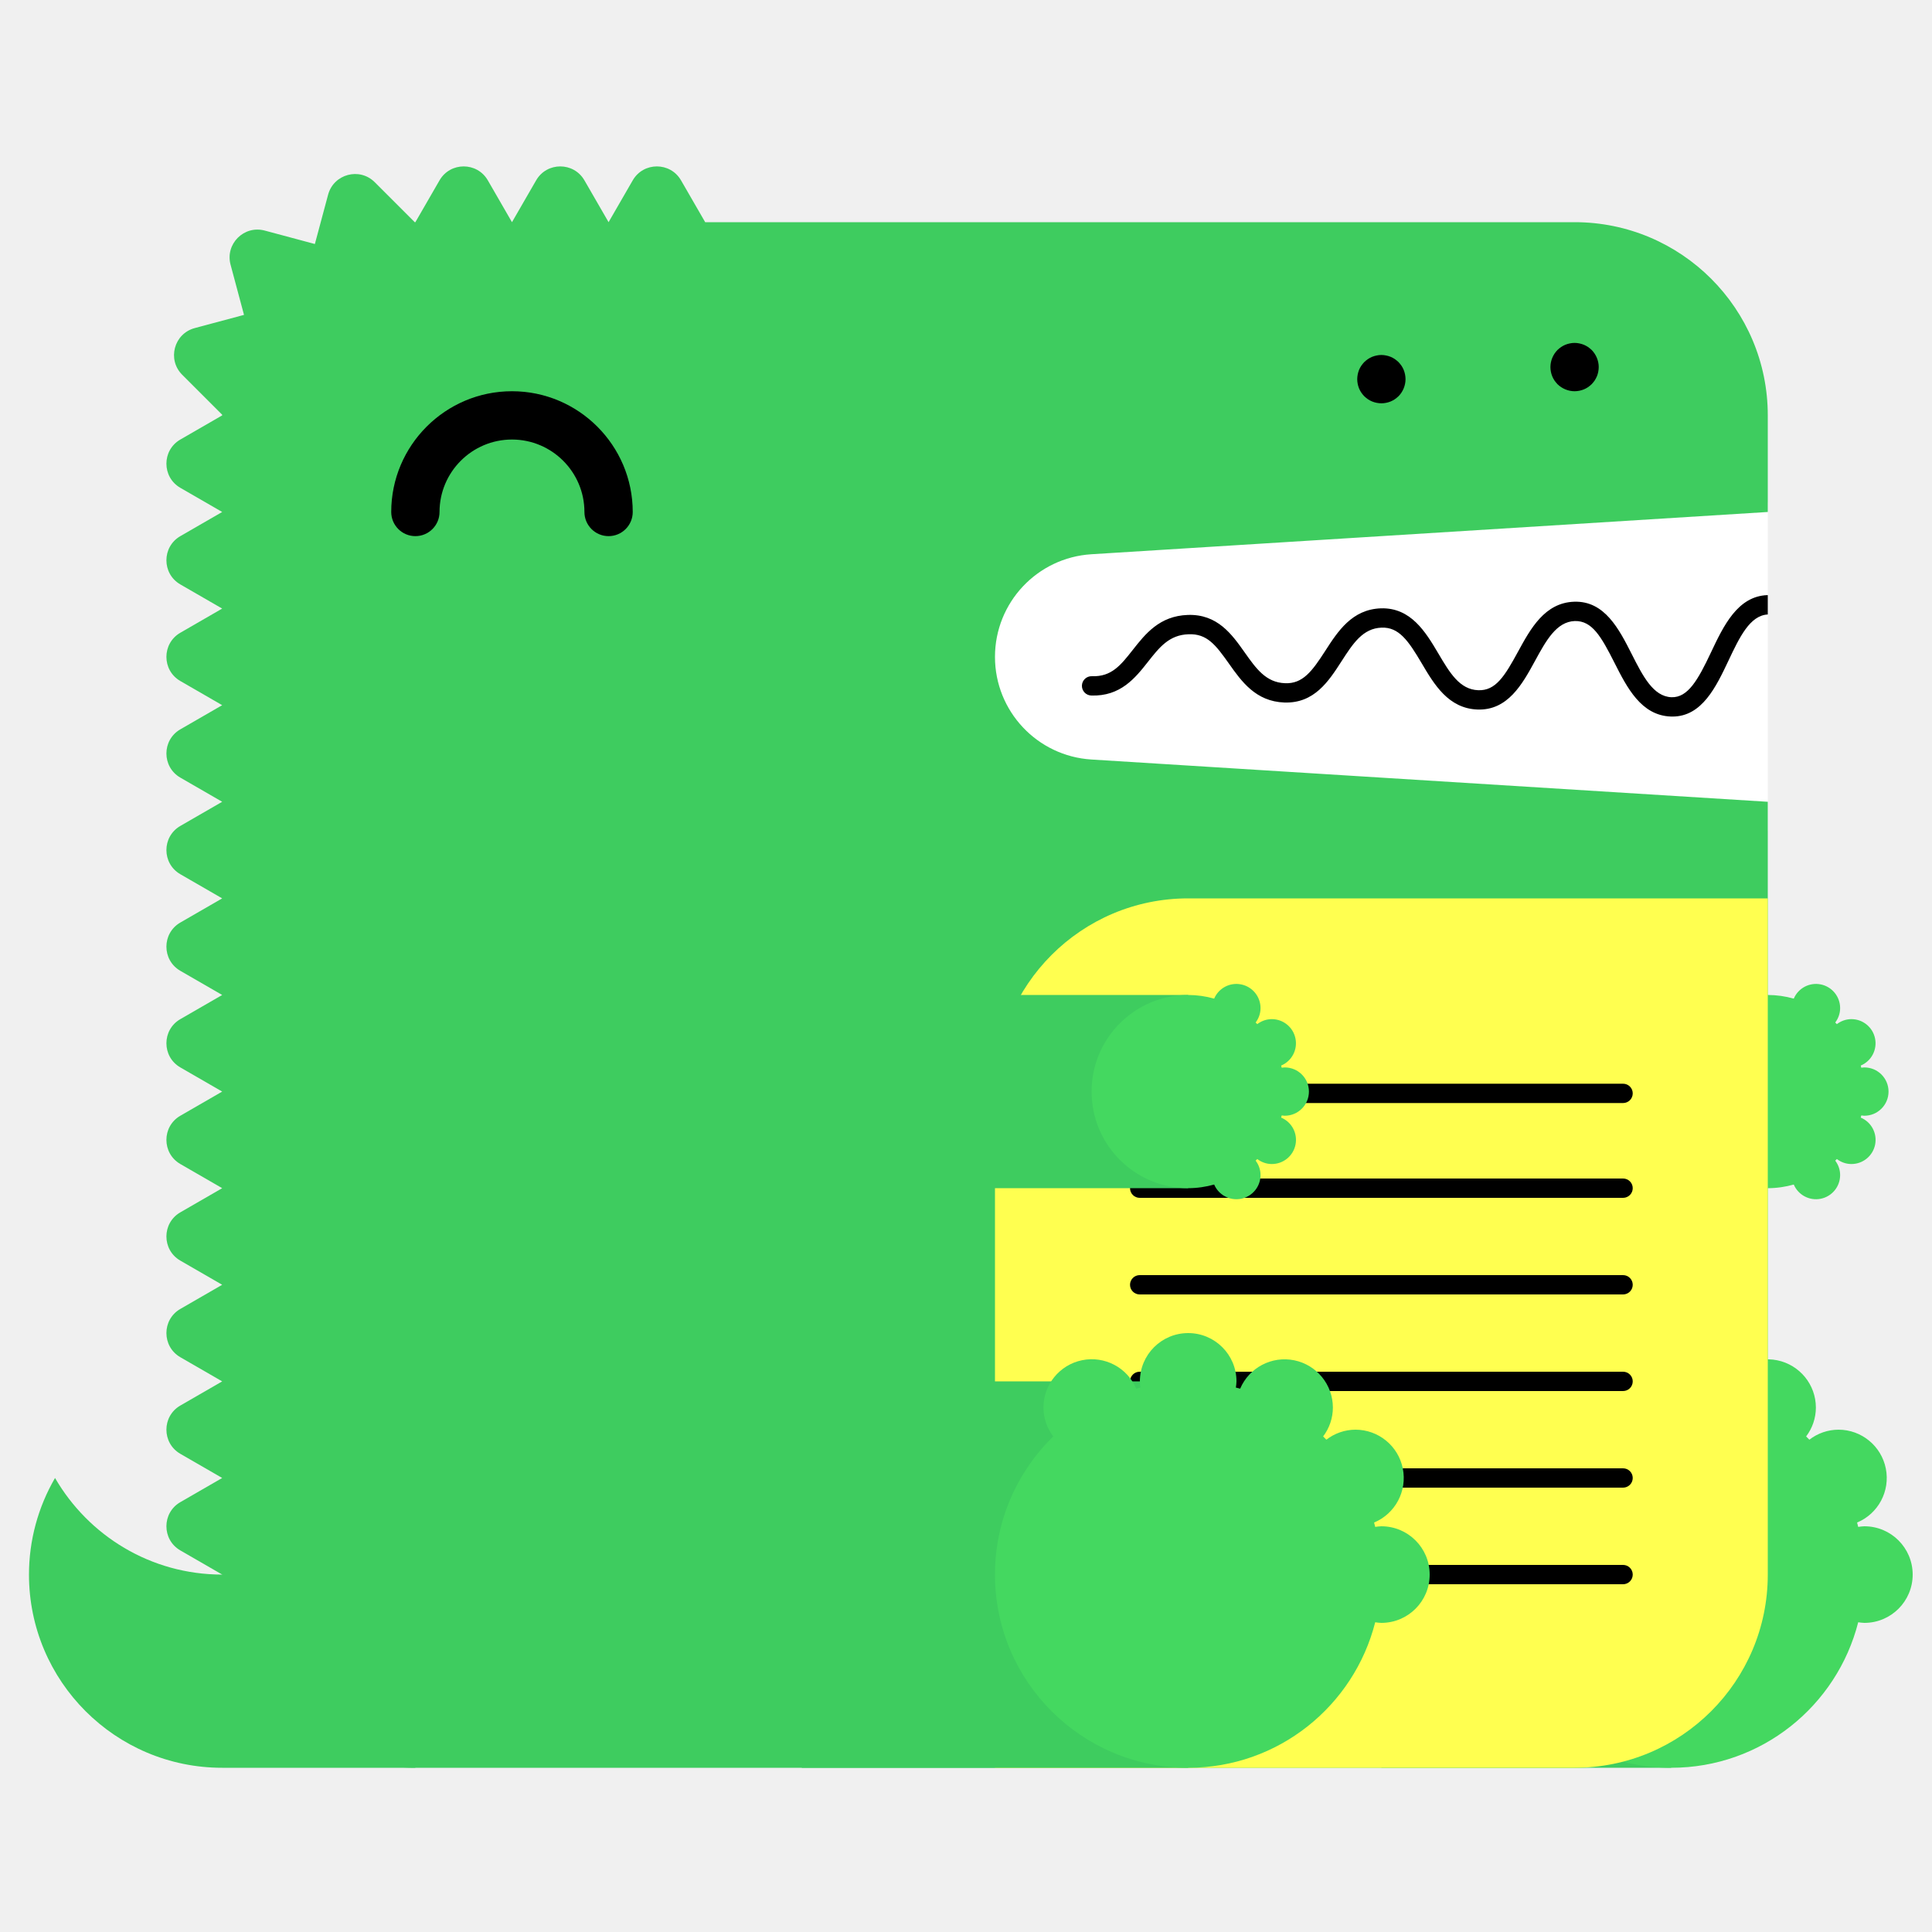
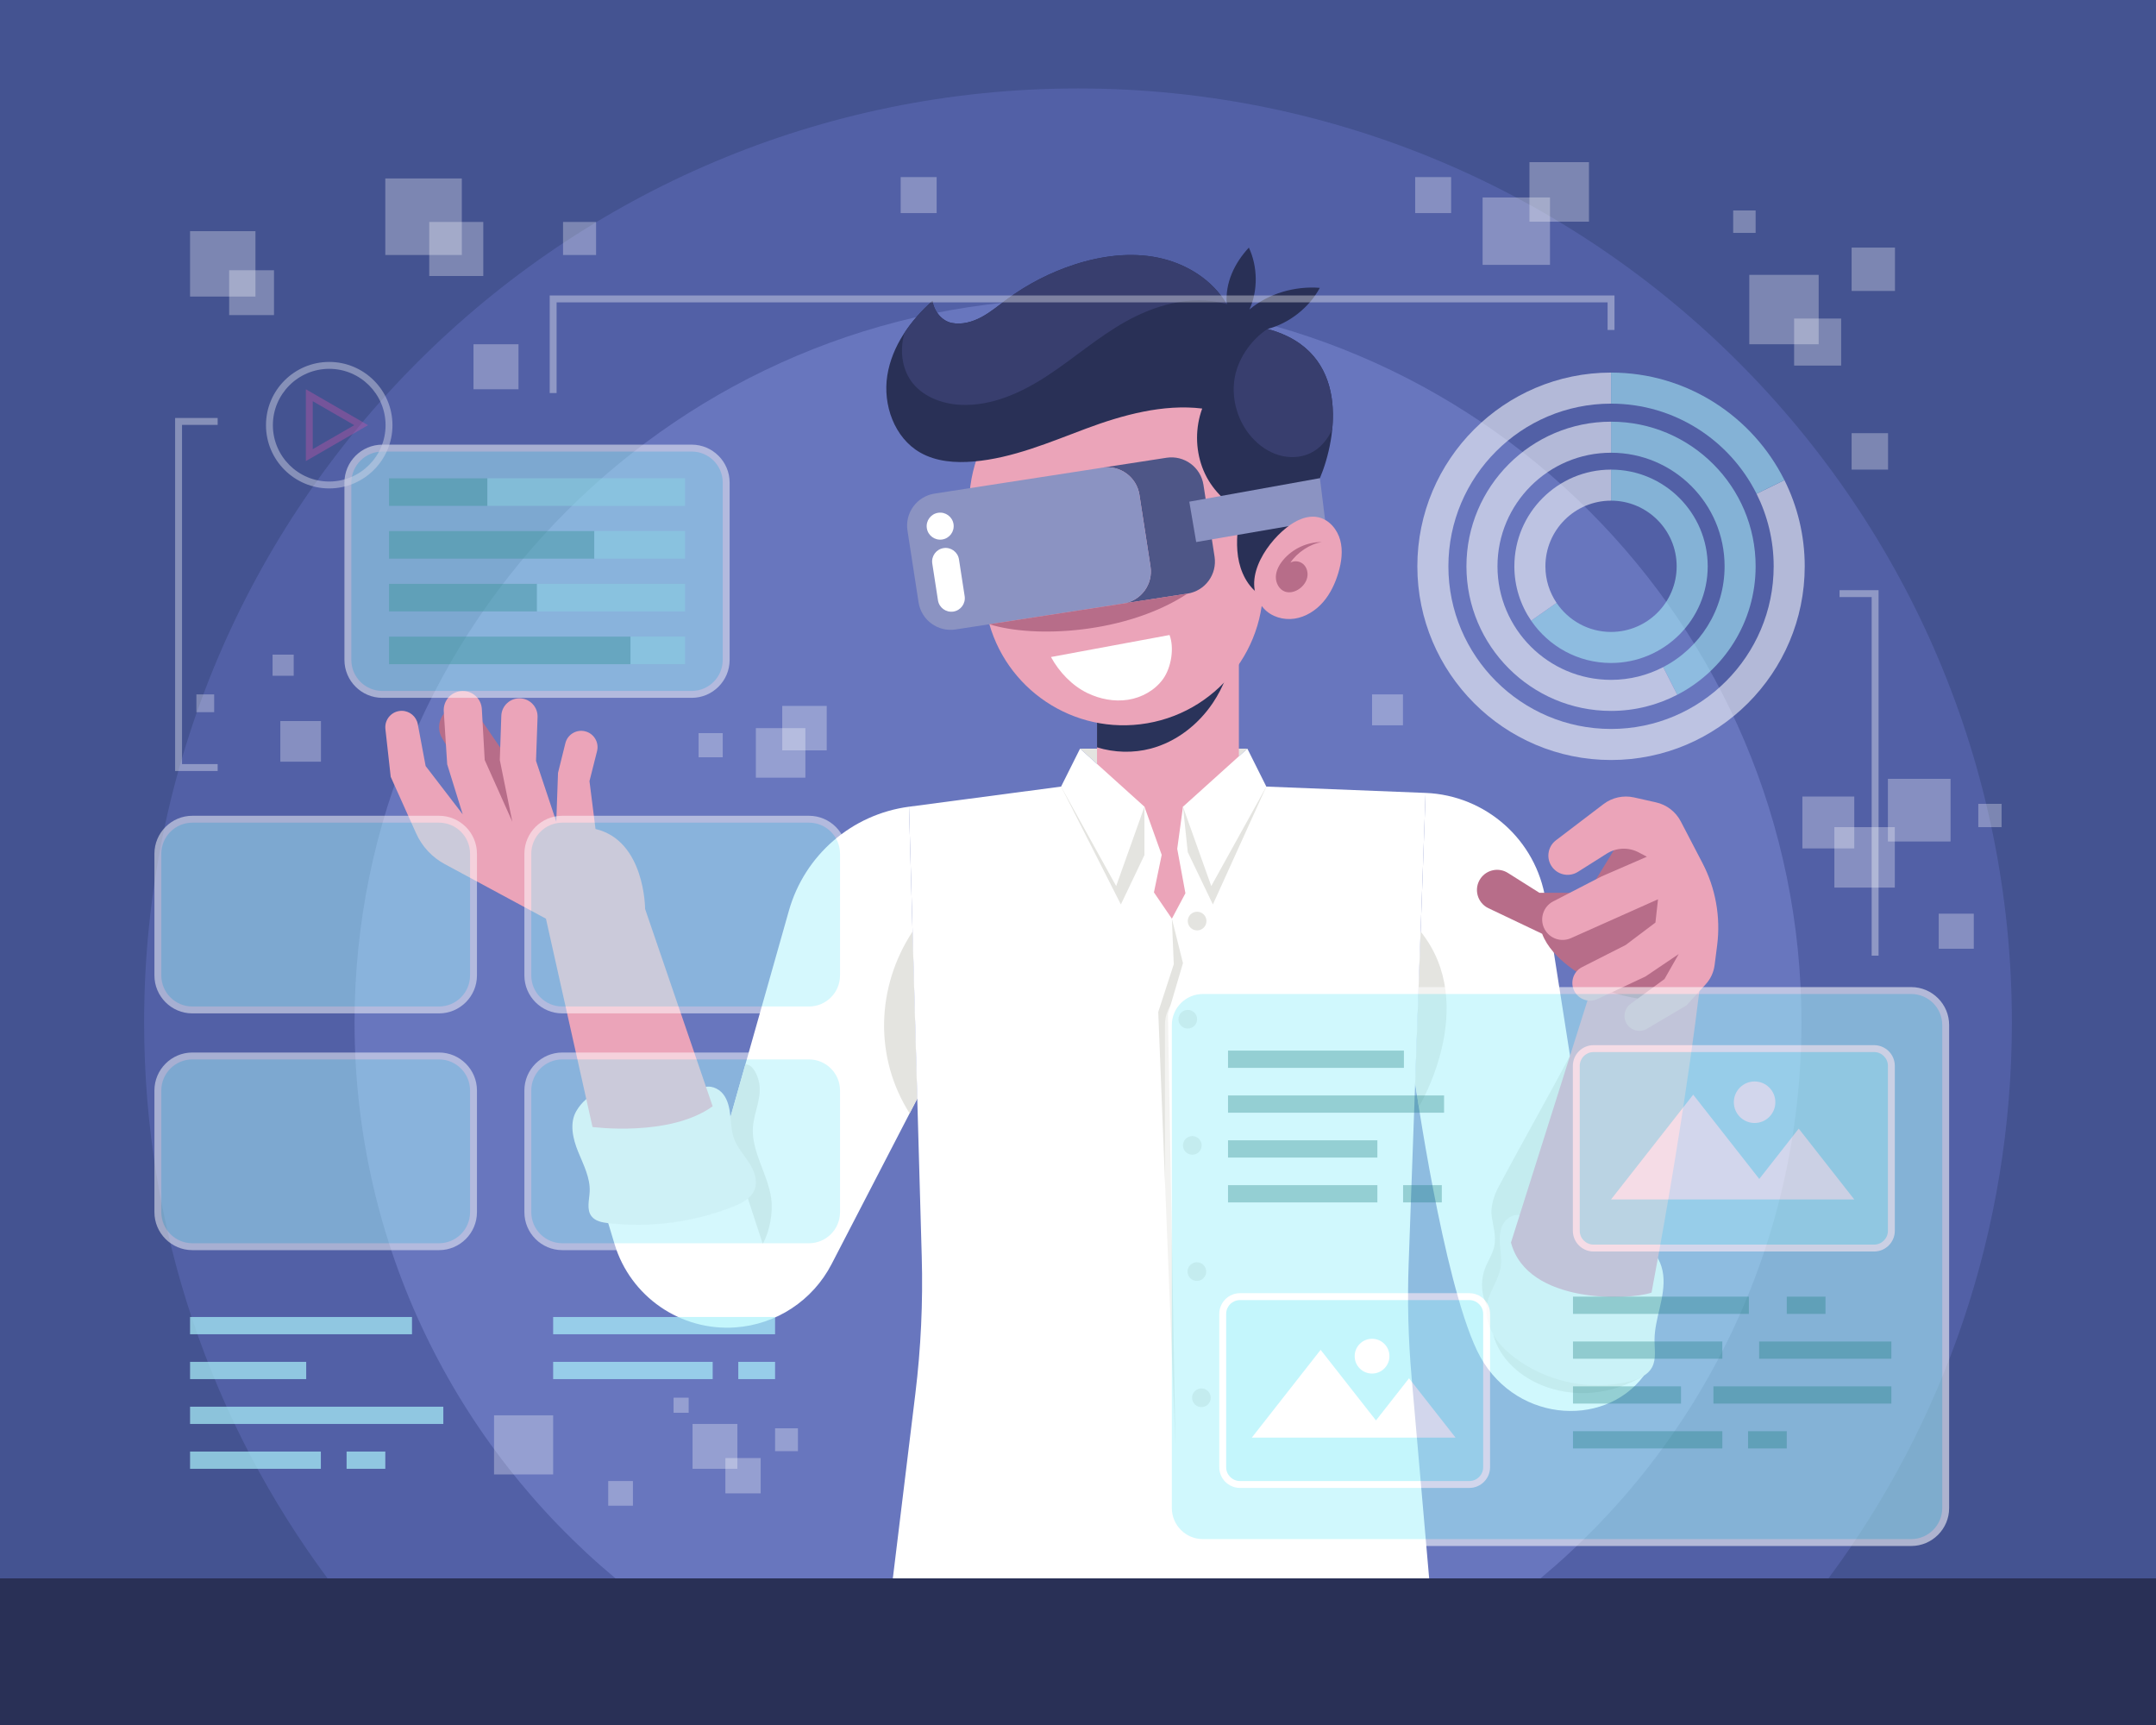
- <svg xmlns="http://www.w3.org/2000/svg" width="200" height="200" viewBox="0 0 200 200">
-   <g fill="none" fill-rule="evenodd">
-     <path fill="#FFF" d="M99 52h84v34H99z" />
-     <path d="M23 163c-7.398 0-13.843-4.027-17.303-10A19.886 19.886 0 0 0 3 163c0 11.046 8.954 20 20 20h20v-20H23z" fill="#3ECC5F" />
-     <path d="M112.98 57.376L183 53V43c0-11.046-8.954-20-20-20H73l-2.5-4.33c-1.112-1.925-3.889-1.925-5 0L63 23l-2.5-4.33c-1.111-1.925-3.889-1.925-5 0L53 23l-2.5-4.33c-1.111-1.925-3.889-1.925-5 0L43 23c-.022 0-.042.003-.065.003l-4.142-4.141c-1.57-1.571-4.252-.853-4.828 1.294l-1.369 5.104-5.192-1.392c-2.148-.575-4.111 1.389-3.535 3.536l1.39 5.193-5.102 1.367c-2.148.576-2.867 3.259-1.296 4.83l4.142 4.142c0 .021-.003.042-.003.064l-4.33 2.5c-1.925 1.111-1.925 3.889 0 5L23 53l-4.33 2.5c-1.925 1.111-1.925 3.889 0 5L23 63l-4.33 2.5c-1.925 1.111-1.925 3.889 0 5L23 73l-4.33 2.5c-1.925 1.111-1.925 3.889 0 5L23 83l-4.33 2.5c-1.925 1.111-1.925 3.889 0 5L23 93l-4.33 2.5c-1.925 1.111-1.925 3.889 0 5L23 103l-4.33 2.5c-1.925 1.111-1.925 3.889 0 5L23 113l-4.33 2.5c-1.925 1.111-1.925 3.889 0 5L23 123l-4.33 2.5c-1.925 1.111-1.925 3.889 0 5L23 133l-4.33 2.5c-1.925 1.111-1.925 3.889 0 5L23 143l-4.33 2.5c-1.925 1.111-1.925 3.889 0 5L23 153l-4.33 2.5c-1.925 1.111-1.925 3.889 0 5L23 163c0 11.046 8.954 20 20 20h120c11.046 0 20-8.954 20-20V83l-70.02-4.376A10.645 10.645 0 0 1 103 68c0-5.621 4.37-10.273 9.98-10.624" fill="#3ECC5F" />
-     <path fill="#3ECC5F" d="M143 183h30v-40h-30z" />
-     <path d="M193 158c-.219 0-.428.037-.639.064-.038-.15-.074-.301-.116-.451A5 5 0 0 0 190.32 148a4.96 4.96 0 0 0-3.016 1.036 26.531 26.531 0 0 0-.335-.336 4.955 4.955 0 0 0 1.011-2.987 5 5 0 0 0-9.599-1.959c-.148-.042-.297-.077-.445-.115.027-.211.064-.42.064-.639a5 5 0 0 0-5-5 5 5 0 0 0-5 5c0 .219.037.428.064.639-.148.038-.297.073-.445.115a4.998 4.998 0 0 0-9.599 1.959c0 1.125.384 2.151 1.011 2.987-3.717 3.632-6.031 8.693-6.031 14.3 0 11.046 8.954 20 20 20 9.339 0 17.16-6.41 19.361-15.064.211.027.42.064.639.064a5 5 0 0 0 5-5 5 5 0 0 0-5-5" fill="#44D860" />
-     <path fill="#3ECC5F" d="M153 123h30v-20h-30z" />
-     <path d="M193 115.5a2.5 2.5 0 1 0 0-5c-.109 0-.214.019-.319.032-.02-.075-.037-.15-.058-.225a2.501 2.501 0 0 0-.963-4.807c-.569 0-1.088.197-1.508.518a6.653 6.653 0 0 0-.168-.168c.314-.417.506-.931.506-1.494a2.5 2.5 0 0 0-4.8-.979A9.987 9.987 0 0 0 183 103c-5.522 0-10 4.478-10 10s4.478 10 10 10c.934 0 1.833-.138 2.69-.377a2.5 2.5 0 0 0 4.8-.979c0-.563-.192-1.077-.506-1.494.057-.055.113-.111.168-.168.42.321.939.518 1.508.518a2.5 2.5 0 0 0 .963-4.807c.021-.074.038-.15.058-.225.105.013.21.032.319.032" fill="#44D860" />
-     <path d="M63 55.5a2.5 2.5 0 0 1-2.5-2.5c0-4.136-3.364-7.5-7.5-7.5s-7.5 3.364-7.5 7.5a2.5 2.5 0 1 1-5 0c0-6.893 5.607-12.5 12.5-12.5S65.5 46.107 65.5 53a2.5 2.5 0 0 1-2.5 2.5" fill="#000" />
-     <path d="M103 183h60c11.046 0 20-8.954 20-20V93h-60c-11.046 0-20 8.954-20 20v70z" fill="#FFFF50" />
-     <path d="M168.02 124h-50.04a1 1 0 1 1 0-2h50.04a1 1 0 1 1 0 2m0 20h-50.04a1 1 0 1 1 0-2h50.04a1 1 0 1 1 0 2m0 20h-50.04a1 1 0 1 1 0-2h50.04a1 1 0 1 1 0 2m0-49.814h-50.04a1 1 0 1 1 0-2h50.04a1 1 0 1 1 0 2m0 19.814h-50.04a1 1 0 1 1 0-2h50.04a1 1 0 1 1 0 2m0 20h-50.04a1 1 0 1 1 0-2h50.04a1 1 0 1 1 0 2M183 61.611c-.012 0-.022-.006-.034-.005-3.09.105-4.552 3.196-5.842 5.923-1.346 2.85-2.387 4.703-4.093 4.647-1.889-.068-2.969-2.202-4.113-4.46-1.314-2.594-2.814-5.536-5.963-5.426-3.046.104-4.513 2.794-5.807 5.167-1.377 2.528-2.314 4.065-4.121 3.994-1.927-.07-2.951-1.805-4.136-3.813-1.321-2.236-2.848-4.75-5.936-4.664-2.994.103-4.465 2.385-5.763 4.4-1.373 2.13-2.335 3.428-4.165 3.351-1.973-.07-2.992-1.51-4.171-3.177-1.324-1.873-2.816-3.993-5.895-3.89-2.928.1-4.399 1.97-5.696 3.618-1.232 1.564-2.194 2.802-4.229 2.724a1 1 0 0 0-.072 2c3.017.101 4.545-1.8 5.872-3.487 1.177-1.496 2.193-2.787 4.193-2.855 1.926-.082 2.829 1.115 4.195 3.045 1.297 1.834 2.769 3.914 5.731 4.021 3.103.104 4.596-2.215 5.918-4.267 1.182-1.834 2.202-3.417 4.15-3.484 1.793-.067 2.769 1.35 4.145 3.681 1.297 2.197 2.766 4.686 5.787 4.796 3.125.108 4.634-2.62 5.949-5.035 1.139-2.088 2.214-4.06 4.119-4.126 1.793-.042 2.728 1.595 4.111 4.33 1.292 2.553 2.757 5.445 5.825 5.556l.169.003c3.064 0 4.518-3.075 5.805-5.794 1.139-2.41 2.217-4.68 4.067-4.773v-2z" fill="#000" />
-     <path fill="#3ECC5F" d="M83 183h40v-40H83z" />
-     <path d="M143 158c-.219 0-.428.037-.639.064-.038-.15-.074-.301-.116-.451A5 5 0 0 0 140.32 148a4.96 4.96 0 0 0-3.016 1.036 26.531 26.531 0 0 0-.335-.336 4.955 4.955 0 0 0 1.011-2.987 5 5 0 0 0-9.599-1.959c-.148-.042-.297-.077-.445-.115.027-.211.064-.42.064-.639a5 5 0 0 0-5-5 5 5 0 0 0-5 5c0 .219.037.428.064.639-.148.038-.297.073-.445.115a4.998 4.998 0 0 0-9.599 1.959c0 1.125.384 2.151 1.011 2.987-3.717 3.632-6.031 8.693-6.031 14.3 0 11.046 8.954 20 20 20 9.339 0 17.16-6.41 19.361-15.064.211.027.42.064.639.064a5 5 0 0 0 5-5 5 5 0 0 0-5-5" fill="#44D860" />
-     <path fill="#3ECC5F" d="M83 123h40v-20H83z" />
-     <path d="M133 115.5a2.5 2.5 0 1 0 0-5c-.109 0-.214.019-.319.032-.02-.075-.037-.15-.058-.225a2.501 2.501 0 0 0-.963-4.807c-.569 0-1.088.197-1.508.518a6.653 6.653 0 0 0-.168-.168c.314-.417.506-.931.506-1.494a2.5 2.5 0 0 0-4.8-.979A9.987 9.987 0 0 0 123 103c-5.522 0-10 4.478-10 10s4.478 10 10 10c.934 0 1.833-.138 2.69-.377a2.5 2.5 0 0 0 4.8-.979c0-.563-.192-1.077-.506-1.494.057-.055.113-.111.168-.168.42.321.939.518 1.508.518a2.5 2.5 0 0 0 .963-4.807c.021-.074.038-.15.058-.225.105.013.21.032.319.032" fill="#44D860" />
-     <path d="M143 41.75c-.16 0-.33-.02-.49-.05a2.52 2.52 0 0 1-.47-.14c-.15-.06-.29-.14-.431-.23-.13-.09-.259-.2-.38-.31-.109-.12-.219-.24-.309-.38s-.17-.28-.231-.43a2.619 2.619 0 0 1-.189-.96c0-.16.02-.33.05-.49.03-.16.08-.31.139-.47.061-.15.141-.29.231-.43.09-.13.2-.26.309-.38.121-.11.25-.22.38-.31.141-.09.281-.17.431-.23.149-.06.31-.11.47-.14.32-.07.65-.07.98 0 .159.03.32.08.47.14.149.06.29.14.43.23.13.09.259.2.38.31.11.12.22.25.31.38.09.14.17.28.23.43.06.16.11.31.14.47.029.16.05.33.05.49 0 .66-.271 1.31-.73 1.77-.121.11-.25.22-.38.31-.14.09-.281.17-.43.23a2.565 2.565 0 0 1-.96.19m20-1.25c-.66 0-1.3-.27-1.771-.73a3.802 3.802 0 0 1-.309-.38c-.09-.14-.17-.28-.231-.43a2.619 2.619 0 0 1-.189-.96c0-.66.27-1.3.729-1.77.121-.11.25-.22.38-.31.141-.09.281-.17.431-.23.149-.06.31-.11.47-.14.32-.07.66-.07.98 0 .159.03.32.08.47.14.149.06.29.14.43.23.13.09.259.2.38.31.459.47.73 1.11.73 1.77 0 .16-.021.33-.05.49-.03.16-.08.32-.14.47-.07.15-.14.29-.23.43-.09.13-.2.26-.31.38-.121.11-.25.22-.38.31-.14.09-.281.17-.43.23a2.565 2.565 0 0 1-.96.19" fill="#000" />
+ <svg xmlns="http://www.w3.org/2000/svg" version="1.1" x="0px" y="0px" viewBox="0 0 625 500" style="enable-background:new 0 0 625 500;" xml:space="preserve">
+   <g id="BACKGROUND">
+     <g>
+       <rect style="fill:#445391;" width="625" height="500" />
+       <path style="fill:#5260A6;" d="M583.221,296.362c0-149.515-121.206-270.721-270.721-270.721S41.779,146.847,41.779,296.362    c0,60.368,19.767,116.115,53.171,161.138H530.05C563.453,412.477,583.221,356.73,583.221,296.362z" />
+       <path style="fill:#6876BE;" d="M522.221,296.361c0-115.64-94.08-209.721-209.721-209.721    c-115.64,0-209.721,94.081-209.721,209.721c0,64.696,29.453,122.638,75.648,161.139h268.146    C492.768,418.999,522.221,361.058,522.221,296.361z" />
+       <rect y="457.5" style="fill:#293056;" width="625" height="42.5" />
+     </g>
+   </g>
+   <g id="OBJECTS">
+     <g>
+       <g>
+         <g>
+           <path style="fill:#B76D89;" d="M130.661,205.282L130.661,205.282c2.786-1.419,6.193-0.535,7.936,2.06l20.55,29.987      l-15.227,3.021l-15.759-26.394C126.327,210.886,127.475,206.906,130.661,205.282z" />
+           <g>
+             <path style="fill:#FFFFFF;" d="M263.514,233.83L263.514,233.83c-16.577,2.194-30.262,14.033-34.818,30.122l-18.182,64.211       l-34.195,26.374l1.829,6.059c4.601,15.245,19.143,25.275,35.028,24.159l0,0c11.856-0.833,22.422-7.78,27.886-18.335       l24.844-47.989L263.514,233.83z" />
+             <path style="fill:#E4E4E0;" d="M221.113,360.538l-10.598-32.375l5.571-19.676c2.182,0,3.525,3.137,3.964,5.274       c0.438,2.137,0.073,4.355-0.44,6.476c-0.512,2.121-1.175,4.222-1.337,6.398c-0.535,7.159,4.32,13.617,5.291,20.73       C224.128,351.5,223.136,356.889,221.113,360.538z" />
+             <path style="fill:#E4E4E0;" d="M265.906,318.43l-1.369-48.423c-10.606,16.156-11.093,36.594-0.849,52.708L265.906,318.43z" />
+             <path style="fill:#F2F2F2;" d="M203.627,315.378c2.005-1.038,4.599-0.032,6,1.739c1.401,1.771,1.858,4.099,2.094,6.344       c0.236,2.245,0.305,4.547,1.09,6.664c0.951,2.565,2.869,4.633,4.352,6.932c1.483,2.299,2.557,5.191,1.574,7.744       c-1.001,2.598-3.773,3.999-6.365,5.017c-11.394,4.474-23.89,6.11-36.052,4.719c-1.785-0.204-3.746-0.574-4.845-1.996       c-1.496-1.935-0.651-4.686-0.535-7.13c0.193-4.054-1.822-7.831-3.35-11.591c-1.529-3.76-2.559-8.215-0.541-11.736       C173.193,311.366,191.396,313.618,203.627,315.378z" />
+             <path style="fill:#EBA4B9;" d="M171.764,326.663l-13.5-60.375l-29.355-15.831c-3.661-1.975-6.569-5.101-8.275-8.895       l-7.371-16.4l-1.539-13.85c-0.313-2.814,1.89-5.275,4.721-5.275l0,0c2.286,0,4.248,1.628,4.669,3.875l2.273,12.125l10.75,14       l-4.5-14.5l-0.994-15.364c-0.206-3.187,2.323-5.886,5.517-5.886l0,0c2.933,0,5.355,2.29,5.52,5.219l0.831,14.781l8,17.875       l-3.625-17.875l0.438-12.797c0.102-2.978,2.656-5.276,5.629-5.064l0,0c2.822,0.202,4.979,2.601,4.88,5.429l-0.447,12.682       l5.875,17.625l0.5-14.125l2.131-8.607c0.621-2.508,3.138-4.054,5.655-3.476l0,0c2.587,0.594,4.18,3.199,3.53,5.772       l-2.192,8.686l1.75,13.875c14.375,3.375,14.375,23.188,14.375,23.188l19.583,57.188       C194.098,329.663,171.764,326.663,171.764,326.663z" />
+           </g>
+         </g>
+         <g>
+           <path style="fill:#FFFFFF;" d="M413.264,229.83L413.264,229.83c17.497,0.695,32.063,13.663,34.776,30.963l12.604,80.371      l15.86,57.614c-11.74,15.636-38.47,13.386-48.355-7.364c-9.885-20.75-17.91-77.521-17.91-77.521L413.264,229.83z" />
+           <path style="fill:#E4E4E0;" d="M455.132,306.015c-5.997,11.251-14.657,26.627-20.655,37.878      c-1.359,2.549-2.481,5.878-2.046,8.734c0.435,2.856,1.333,5.748,0.751,8.578c-0.473,2.301-1.877,4.292-2.705,6.49      c-1.119,2.969-1.143,6.336-0.068,9.321c1.075,2.985,3.241,5.563,5.996,7.136l-3.513,2.709      c3.372,13.468,24.185,23.363,43.611,11.916l-15.86-57.614L455.132,306.015z" />
+           <path style="fill:#E4E4E0;" d="M410.239,313.892l1.579-43.884c17.279,21.489-0.526,50.844-0.526,50.844L410.239,313.892z" />
+           <g>
+             <path style="fill:#F2F2F2;" d="M477.519,361.495c2.741,1.66,4.263,4.863,4.628,8.047c0.365,3.184-0.273,6.392-0.995,9.514       c-0.722,3.123-1.535,6.264-1.527,9.469c0.007,2.629,0.533,5.437-0.702,7.758c-1.309,2.459-4.198,3.585-6.909,4.223       c-11.248,2.647-23.619,0.033-32.835-6.936c-2.46-1.861-4.729-4.046-6.287-6.708c-1.558-2.662-2.362-5.845-1.801-8.878       c0.698-3.779,3.396-6.982,3.96-10.783c0.312-2.099-0.052-4.231-0.214-6.347c-0.162-2.116-0.093-4.358,0.979-6.19       c1.071-1.832,3.421-3.061,5.381-2.248C452.192,356.979,467.337,355.328,477.519,361.495z" />
+             <path style="fill:#DD89AC;" d="M462.514,282.663l-24.5,77.5c4.75,18,34.5,16.75,40.75,14.5c10.75-57.25,14.375-92,14.375-92       H462.514z" />
+             <path style="fill:#B76D89;" d="M469.389,243.913l-9.125,14.875h-14l-9.144-5.767c-2.646-1.669-6.137-0.96-7.923,1.609l0,0       c-2.06,2.964-0.971,7.068,2.288,8.62l15.571,7.413c2.833,7.625,12.833,12.75,12.833,12.75       c4.936,5.346,20.435,7.588,26.125,6.25c5.69-1.338,7.125-19.75,7.125-19.75l-10.625-26H469.389z" />
+             <path style="fill:#EBA4B9;" d="M451.055,243.561l13.782-10.488c2.523-1.92,5.767-2.628,8.861-1.933l6.366,1.43       c3.087,0.693,5.711,2.712,7.173,5.518l6.292,12.076c3.816,7.324,5.299,15.64,4.252,23.831l-0.733,5.73       c-0.265,2.075-1.164,4.018-2.573,5.563l-5.585,6.125l-11.45,6.775c-1.986,1.175-4.545,0.58-5.809-1.351l0,0       c-1.257-1.92-0.791-4.487,1.059-5.844l9.825-7.205l4.125-7.25l-9.625,6.5l-13.889,6.519c-2.503,1.175-5.487,0.157-6.751-2.302       l0,0c-1.301-2.533-0.295-5.64,2.245-6.928l12.645-6.414l8.625-6.5l0.75-6.75l-25.249,11.268       c-2.822,1.26-6.139,0.136-7.614-2.58l0,0c-1.584-2.916-0.462-6.564,2.487-8.086l14.002-7.227l13.144-5.71l-2.374-1.258       c-2.922-1.548-6.449-1.413-9.245,0.352l-8.38,5.291c-2.37,1.497-5.483,1.001-7.271-1.158l0,0       C448.116,249.114,448.533,245.48,451.055,243.561z" />
+           </g>
+         </g>
+         <g>
+           <path style="fill:#FFFFFF;" d="M307.598,227.997l-44.083,5.833l3.687,130.409c0.375,13.264-0.243,26.538-1.85,39.71      l-6.531,53.551h155.477l-5.108-58.515c-0.949-10.871-1.228-21.79-0.836-32.695l4.911-136.46l-46.167-1.833H307.598z" />
+           <polygon style="fill:#E4E4E0;" points="313.098,216.997 361.598,216.997 342.931,233.83 331.764,233.83     " />
+           <g>
+             <polygon style="fill:#EBA4B9;" points="318.014,205.913 318.014,228.538 331.764,233.83 336.764,247.788 334.514,258.663        339.712,266.288 343.639,258.913 341.264,246.038 342.931,233.83 359.139,225.788 359.139,187.913      " />
+             <path style="fill:#2A335A;" d="M333.617,216.978c7.346-1.949,13.729-6.917,17.967-13.225c3.059-4.555,5.024-9.772,6.038-15.175       l-39.607,17.336v10.708C323.049,218.178,328.521,218.33,333.617,216.978z" />
+           </g>
+           <polygon style="fill:#E4E4E0;" points="331.764,233.83 331.764,247.83 324.931,262.163 307.598,227.997     " />
+           <polygon style="fill:#E4E4E0;" points="342.931,233.83 344.319,246.997 351.598,262.163 367.098,227.997     " />
+           <polygon style="fill:#E4E4E0;" points="339.712,266.288 342.931,279.163 338.577,293.913 340.754,418.913 335.764,293.33       340.264,279.496     " />
+           <path style="fill:#E4E4E0;" d="M349.736,266.977c0,1.496-1.213,2.708-2.708,2.708c-1.496,0-2.708-1.213-2.708-2.708      c0-1.496,1.213-2.708,2.708-2.708C348.524,264.269,349.736,265.482,349.736,266.977z" />
+           <path style="fill:#E4E4E0;" d="M347.028,295.43c0,1.496-1.213,2.708-2.708,2.708c-1.496,0-2.708-1.213-2.708-2.708      c0-1.496,1.212-2.708,2.708-2.708C345.815,292.721,347.028,293.934,347.028,295.43z" />
+           <path style="fill:#E4E4E0;" d="M348.348,332.003c0,1.496-1.213,2.708-2.708,2.708c-1.496,0-2.708-1.213-2.708-2.708      c0-1.496,1.213-2.708,2.708-2.708C347.135,329.294,348.348,330.507,348.348,332.003z" />
+           <path style="fill:#E4E4E0;" d="M349.668,368.576c0,1.496-1.213,2.708-2.708,2.708c-1.496,0-2.708-1.213-2.708-2.708      c0-1.496,1.213-2.708,2.708-2.708C348.455,365.867,349.668,367.08,349.668,368.576z" />
+           <path style="fill:#E4E4E0;" d="M350.988,405.149c0,1.496-1.213,2.708-2.708,2.708c-1.496,0-2.708-1.212-2.708-2.708      c0-1.496,1.213-2.708,2.708-2.708C349.775,402.44,350.988,403.653,350.988,405.149z" />
+           <polygon style="fill:#FFFFFF;" points="313.098,216.997 331.764,233.83 323.564,256.83 307.598,227.997     " />
+           <polygon style="fill:#FFFFFF;" points="361.598,216.997 342.931,233.83 351.131,256.83 367.098,227.997     " />
+         </g>
+         <g>
+           <path style="fill:#EBA4B9;" d="M281.632,153.757l4.27,23.295c3.856,21.04,23.42,35.446,44.657,32.883h0      c21.939-2.648,37.698-22.404,35.403-44.383l-2.46-23.555c-2.415-23.122-23.396-39.72-46.453-36.747h0      C293.524,108.283,277.356,130.427,281.632,153.757z" />
+           <path style="fill:#293056;" d="M365.446,172.545c-3.78-2.381-5.905-6.791-6.56-11.211c-0.655-4.419-0.031-8.917,0.593-13.34      c-5.029-2.849-8.983-7.166-10.974-12.592c-1.991-5.426-1.991-11.558,0.001-16.983c-11.261-1.377-23.059,1.849-33.686,5.821      c-10.627,3.972-21.25,8.547-32.553,9.528c-5.31,0.461-10.9,0.049-15.526-2.597c-7.471-4.272-10.864-13.825-9.524-22.326      c1.34-8.501,6.669-15.937,13.11-21.643c0.422,2.964,2.651,5.824,5.589,6.404c2.938,0.579,6-0.29,8.637-1.709      c2.637-1.419,4.944-3.365,7.353-5.143c5.92-4.37,12.547-7.78,19.543-10.057c7.826-2.546,16.271-3.664,24.329-1.994      c8.058,1.671,15.682,6.359,19.831,13.466c-0.461-6.187,2.203-11.851,6.422-16.4c2.571,5.438,2.687,12.48,0.163,17.94      c5.571-4.664,13.165-6.839,20.409-6.274c-3.097,5.729-8.862,10.284-15.166,11.919c24.328,6.478,20.087,31.596,15.193,43.244      L365.446,172.545z" />
+           <path style="fill:#383E6E;" d="M264.013,110.285c3.153,4.581,8.912,6.792,14.467,7.057c9.053,0.432,17.757-3.576,25.328-8.56      c7.571-4.984,14.443-11.028,22.34-15.476c7.897-4.448,18.867-8.221,29.461-5.137c-4.149-7.107-11.773-11.796-19.831-13.466      c-8.058-1.671-16.504-0.552-24.329,1.994c-6.997,2.276-13.624,5.687-19.543,10.057c-2.409,1.778-4.717,3.724-7.353,5.143      c-2.637,1.419-5.7,2.288-8.637,1.709c-2.938-0.58-5.166-3.439-5.589-6.404c-3.047,2.699-5.838,5.789-8.082,9.192      c-0.05,0.173-0.113,0.34-0.159,0.514C260.903,101.402,261.378,106.456,264.013,110.285z" />
+           <path style="fill:#383E6E;" d="M367.437,95.352c-4.97,3.266-8.864,9.032-9.633,14.929c-0.769,5.897,1.15,12.092,5.117,16.523      c2.103,2.349,4.786,4.226,7.809,5.123c3.023,0.897,6.39,0.766,9.221-0.621c2.847-1.394,4.921-3.939,6.246-6.853      C387.333,112.875,384.04,99.773,367.437,95.352z" />
+           <g>
+             <g>
+               <path style="fill:#4E5687;" d="M338.149,132.684l-18.566,2.869c5.129-0.792,9.928,2.723,10.721,7.851l3.215,20.807        c0.793,5.128-2.723,9.928-7.851,10.721l18.566-2.869c5.128-0.792,8.644-5.592,7.851-10.721l-3.215-20.807        C348.078,135.406,343.278,131.891,338.149,132.684z" />
+               <path style="fill:#8B93C2;" d="M319.583,135.553l-30.099,4.651l-18.566,2.869c-5.129,0.792-8.643,5.592-7.851,10.721        l3.215,20.807c0.793,5.128,5.592,8.643,10.721,7.851l18.566-2.869l30.099-4.651c5.129-0.792,8.644-5.592,7.851-10.721        l-3.215-20.807C329.512,138.275,324.712,134.76,319.583,135.553z" />
+               <path style="fill:#FFFFFF;" d="M273.144,156.374L273.144,156.374c-2.137,0.33-4.137-1.134-4.467-3.271l0,0        c-0.33-2.137,1.134-4.137,3.271-4.467l0,0c2.137-0.33,4.137,1.134,4.467,3.271l0,0        C276.745,154.044,275.28,156.044,273.144,156.374z" />
+               <path style="fill:#FFFFFF;" d="M276.372,177.267L276.372,177.267c-2.137,0.33-4.137-1.134-4.467-3.271l-1.647-10.662        c-0.33-2.137,1.134-4.137,3.271-4.467l0,0c2.137-0.33,4.137,1.134,4.467,3.271l1.647,10.662        C279.973,174.937,278.509,176.937,276.372,177.267z" />
+             </g>
+             <polygon style="fill:#8B93C2;" points="344.764,145.413 346.764,157.114 384.126,150.686 382.63,138.596      " />
+           </g>
+           <g>
+             <path style="fill:#EBA4B9;" d="M372.884,152.987c2.652-2.119,6.046-3.799,9.354-3.04c3.108,0.714,5.439,3.523,6.273,6.601       c0.834,3.078,0.378,6.371-0.527,9.429c-0.92,3.111-2.324,6.124-4.457,8.569c-2.133,2.445-5.045,4.29-8.254,4.771       c-3.209,0.481-6.693-0.522-8.883-2.916C359.537,168.911,366.53,158.065,372.884,152.987z" />
+             <path style="fill:#B76D89;" d="M383.174,157.114c-4.247-0.02-8.464,1.937-11.19,5.193c-1.161,1.386-2.081,3.07-2.128,4.878       c-0.047,1.808,0.963,3.717,2.673,4.307c1.378,0.475,2.94,0.028,4.129-0.814c1.122-0.795,2.009-1.967,2.296-3.312       c0.287-1.344-0.086-2.852-1.088-3.792c-1.003-0.94-2.64-1.195-3.806-0.467C375.978,160.189,379.723,157.659,383.174,157.114z" />
+           </g>
+           <path style="fill:#FFFFFF;" d="M339.038,184.061c-11.458,2.126-22.916,4.252-34.374,6.379c2.357,4.328,6.113,8.297,10.55,10.441      c3.642,1.76,7.795,2.57,11.793,1.947c3.997-0.623,7.806-2.746,10.164-6.034S340.465,187.846,339.038,184.061z" />
+           <path style="fill:#B76D89;" d="M286.811,180.936l57.423-8.873C326.389,183.788,299.696,185.028,286.811,180.936z" />
+         </g>
+       </g>
+       <g style="opacity:0.7;">
+         <g style="opacity:0.7;">
+           <path style="fill:#ABF2FB;" d="M200.514,201.274h-89.667c-5.523,0-10-4.477-10-10v-51.392c0-5.523,4.477-10,10-10h89.667      c5.523,0,10,4.477,10,10v51.392C210.514,196.797,206.037,201.274,200.514,201.274z" />
+           <path style="fill:#FFFFFF;" d="M200.514,202.274h-89.666c-6.065,0-11-4.935-11-11v-51.392c0-6.065,4.935-11,11-11h89.666      c6.066,0,11,4.935,11,11v51.392C211.514,197.34,206.58,202.274,200.514,202.274z M110.848,130.882c-4.962,0-9,4.038-9,9v51.392      c0,4.962,4.038,9,9,9h89.666c4.962,0,9-4.038,9-9v-51.392c0-4.962-4.038-9-9-9H110.848z" />
+         </g>
+         <g>
+           <g>
+             <rect x="112.772" y="138.634" style="fill:#67BBC1;" width="28.531" height="8" />
+             <rect x="141.303" y="138.634" style="fill:#97E3ED;" width="57.288" height="8" />
+           </g>
+           <g>
+             <rect x="112.772" y="153.93" style="fill:#67BBC1;" width="59.531" height="8" />
+             <rect x="172.302" y="153.93" style="fill:#97E3ED;" width="26.288" height="8" />
+           </g>
+           <g>
+             <rect x="112.772" y="169.227" style="fill:#67BBC1;" width="42.909" height="8" />
+             <rect x="155.681" y="169.227" style="fill:#97E3ED;" width="42.909" height="8" />
+           </g>
+           <g>
+             <rect x="112.772" y="184.523" style="fill:#67BBC1;" width="70.031" height="8" />
+             <rect x="182.802" y="184.523" style="fill:#97E3ED;" width="15.788" height="8" />
+           </g>
+         </g>
+         <g style="opacity:0.5;">
+           <g>
+             <path style="fill:#FFFFFF;" d="M95.438,141.573c-10.109,0-18.333-8.225-18.333-18.333c0-10.109,8.224-18.334,18.333-18.334       c10.109,0,18.333,8.225,18.333,18.334C113.772,133.348,105.547,141.573,95.438,141.573z M95.438,106.906       c-9.006,0-16.333,7.327-16.333,16.334c0,9.006,7.327,16.333,16.333,16.333c9.006,0,16.333-7.327,16.333-16.333       C111.772,114.233,104.445,106.906,95.438,106.906z" />
+           </g>
+           <g>
+             <path style="fill:#D055AB;" d="M88.665,133.649v-20.82l18.031,10.41L88.665,133.649z M90.665,116.293v13.893l12.031-6.946       L90.665,116.293z" />
+           </g>
+         </g>
+         <g style="opacity:0.7;">
+           <g>
+             <path style="fill:#ABF2FB;" d="M127.265,292.739h-71.5c-5.523,0-10-4.477-10-10v-35.285c0-5.523,4.477-10,10-10h71.5       c5.523,0,10,4.477,10,10v35.285C137.264,288.262,132.787,292.739,127.265,292.739z" />
+             <path style="fill:#FFFFFF;" d="M127.265,293.739h-71.5c-6.065,0-11-4.935-11-11v-35.285c0-6.065,4.935-10.999,11-10.999h71.5       c6.065,0,11,4.935,11,10.999v35.285C138.264,288.805,133.33,293.739,127.265,293.739z M55.765,238.455       c-4.962,0-9,4.037-9,8.999v35.285c0,4.963,4.038,9,9,9h71.5c4.962,0,9-4.037,9-9v-35.285c0-4.962-4.038-8.999-9-8.999H55.765z" />
+           </g>
+           <g>
+             <path style="fill:#ABF2FB;" d="M234.514,292.739h-71.5c-5.523,0-10-4.477-10-10v-35.285c0-5.523,4.477-10,10-10h71.5       c5.523,0,10,4.477,10,10v35.285C244.514,288.262,240.037,292.739,234.514,292.739z" />
+             <path style="fill:#FFFFFF;" d="M234.514,293.739h-71.5c-6.065,0-11-4.935-11-11v-35.285c0-6.065,4.935-10.999,11-10.999h71.5       c6.066,0,11,4.935,11,10.999v35.285C245.514,288.805,240.58,293.739,234.514,293.739z M163.014,238.455       c-4.962,0-9,4.037-9,8.999v35.285c0,4.963,4.038,9,9,9h71.5c4.962,0,9-4.037,9-9v-35.285c0-4.962-4.038-8.999-9-8.999H163.014z       " />
+           </g>
+           <g>
+             <path style="fill:#ABF2FB;" d="M127.265,361.362h-71.5c-5.523,0-10-4.477-10-10v-35.285c0-5.523,4.477-10,10-10h71.5       c5.523,0,10,4.477,10,10v35.285C137.264,356.884,132.787,361.362,127.265,361.362z" />
+             <path style="fill:#FFFFFF;" d="M127.265,362.361h-71.5c-6.065,0-11-4.935-11-11v-35.284c0-6.066,4.935-11,11-11h71.5       c6.065,0,11,4.934,11,11v35.284C138.264,357.427,133.33,362.361,127.265,362.361z M55.765,307.077c-4.962,0-9,4.037-9,9v35.284       c0,4.963,4.038,9,9,9h71.5c4.962,0,9-4.037,9-9v-35.284c0-4.963-4.038-9-9-9H55.765z" />
+           </g>
+           <g>
+             <path style="fill:#ABF2FB;" d="M234.514,361.362h-71.5c-5.523,0-10-4.477-10-10v-35.285c0-5.523,4.477-10,10-10h71.5       c5.523,0,10,4.477,10,10v35.285C244.514,356.884,240.037,361.362,234.514,361.362z" />
+             <path style="fill:#FFFFFF;" d="M234.514,362.361h-71.5c-6.065,0-11-4.935-11-11v-35.284c0-6.066,4.935-11,11-11h71.5       c6.066,0,11,4.934,11,11v35.284C245.514,357.427,240.58,362.361,234.514,362.361z M163.014,307.077c-4.962,0-9,4.037-9,9       v35.284c0,4.963,4.038,9,9,9h71.5c4.962,0,9-4.037,9-9v-35.284c0-4.963-4.038-9-9-9H163.014z" />
+           </g>
+         </g>
+         <g>
+           <rect x="160.354" y="381.739" style="fill:#ABF2FB;" width="64.333" height="5" />
+           <rect x="160.354" y="394.739" style="fill:#ABF2FB;" width="46.244" height="5" />
+           <rect x="214.02" y="394.739" style="fill:#ABF2FB;" width="10.667" height="5" />
+         </g>
+         <g>
+           <rect x="55.098" y="381.739" style="fill:#ABF2FB;" width="64.333" height="5" />
+           <rect x="55.098" y="394.739" style="fill:#ABF2FB;" width="33.667" height="5" />
+           <rect x="55.098" y="407.739" style="fill:#ABF2FB;" width="73.417" height="5" />
+           <rect x="55.098" y="420.739" style="fill:#ABF2FB;" width="37.917" height="5" />
+           <rect x="100.473" y="420.739" style="fill:#ABF2FB;" width="11.223" height="5" />
+         </g>
+         <g style="opacity:0.8;">
+           <path style="fill:#ABF2FB;" d="M554.035,447.114H348.702c-5.523,0-10-4.477-10-10v-140c0-5.523,4.477-10,10-10h205.333      c5.523,0,10,4.477,10,10v140C564.035,442.637,559.558,447.114,554.035,447.114z" />
+           <path style="fill:#FFFFFF;" d="M554.035,448.114H348.702c-6.065,0-11-4.935-11-11v-140c0-6.065,4.935-11,11-11h205.333      c6.065,0,11,4.935,11,11v140C565.035,443.18,560.1,448.114,554.035,448.114z M348.702,288.114c-4.963,0-9,4.037-9,9v140      c0,4.963,4.037,9,9,9h205.333c4.963,0,9-4.037,9-9v-140c0-4.963-4.037-9-9-9H348.702z" />
+         </g>
+         <g>
+           <rect x="355.994" y="304.522" style="fill:#67BBC1;" width="50.987" height="5" />
+           <rect x="355.994" y="317.522" style="fill:#67BBC1;" width="62.625" height="5" />
+           <rect x="355.994" y="330.522" style="fill:#67BBC1;" width="43.292" height="5" />
+           <rect x="355.994" y="343.522" style="fill:#67BBC1;" width="43.292" height="5" />
+           <rect x="406.744" y="343.522" style="fill:#67BBC1;" width="11.223" height="5" />
+           <rect x="455.994" y="375.837" style="fill:#67BBC1;" width="50.987" height="5" />
+           <rect x="517.967" y="375.837" style="fill:#67BBC1;" width="11.235" height="5" />
+           <rect x="455.994" y="388.837" style="fill:#67BBC1;" width="43.292" height="5" />
+           <rect x="509.952" y="388.837" style="fill:#67BBC1;" width="38.333" height="5" />
+           <rect x="455.994" y="401.837" style="fill:#67BBC1;" width="31.313" height="5" />
+           <rect x="496.699" y="401.837" style="fill:#67BBC1;" width="51.586" height="5" />
+           <rect x="455.994" y="414.837" style="fill:#67BBC1;" width="43.292" height="5" />
+           <rect x="506.744" y="414.837" style="fill:#67BBC1;" width="11.223" height="5" />
+           <g>
+             <path style="fill:#ABF2FB;" d="M543.285,361.754h-81.333c-2.761,0-5-2.239-5-5v-47.806c0-2.761,2.239-5,5-5h81.333       c2.761,0,5,2.239,5,5v47.806C548.285,359.515,546.047,361.754,543.285,361.754z" />
+             <path style="fill:#FFFFFF;" d="M543.285,362.754h-81.333c-3.309,0-6-2.691-6-6v-47.807c0-3.309,2.691-6,6-6h81.333       c3.309,0,6,2.691,6,6v47.807C549.285,360.063,546.594,362.754,543.285,362.754z M461.952,304.947c-2.206,0-4,1.794-4,4v47.807       c0,2.206,1.794,4,4,4h81.333c2.206,0,4-1.794,4-4v-47.807c0-2.206-1.794-4-4-4H461.952z" />
+           </g>
+           <g>
+             <polygon style="fill:#FFFFFF;" points="521.433,327.137 509.995,341.725 490.839,317.294 467.021,347.67 505.333,347.67        514.656,347.67 537.534,347.67      " />
+             <circle style="fill:#FFFFFF;" cx="508.637" cy="319.486" r="6.019" />
+           </g>
+           <g>
+             <path style="fill:#ABF2FB;" d="M425.952,430.281h-66.5c-2.761,0-5-2.239-5-5v-44.443c0-2.761,2.239-5,5-5h66.5       c2.762,0,5,2.239,5,5v44.443C430.952,428.042,428.714,430.281,425.952,430.281z" />
+             <path style="fill:#FFFFFF;" d="M425.952,431.281h-66.5c-3.309,0-6-2.691-6-6v-44.443c0-3.309,2.691-6,6-6h66.5       c3.309,0,6,2.691,6,6v44.443C431.952,428.59,429.261,431.281,425.952,431.281z M359.452,376.838c-2.206,0-4,1.794-4,4v44.443       c0,2.206,1.794,4,4,4h66.5c2.206,0,4-1.794,4-4v-44.443c0-2.206-1.794-4-4-4H359.452z" />
+           </g>
+           <g>
+             <polygon style="fill:#FFFFFF;" points="408.461,399.502 398.88,411.72 382.835,391.258 362.886,416.7 394.976,416.7        402.785,416.7 421.947,416.7      " />
+             <path style="fill:#FFFFFF;" d="M397.743,398.135c2.784,0,5.041-2.257,5.041-5.041c0-2.784-2.257-5.041-5.041-5.041       c-2.784,0-5.041,2.257-5.041,5.041C392.702,395.878,394.959,398.135,397.743,398.135z" />
+           </g>
+         </g>
+         <g style="opacity:0.8;">
+           <g>
+             <path style="fill:#FFFFFF;" d="M509.202,143.117c3.171,6.335,4.967,13.474,4.967,21.027c0,25.998-21.15,47.148-47.148,47.148       c-25.998,0-47.148-21.15-47.148-47.148c0-25.997,21.15-47.148,47.148-47.148v-9c-30.96,0-56.148,25.188-56.148,56.148       c0,30.96,25.189,56.148,56.148,56.148c30.96,0,56.148-25.188,56.148-56.148c0-8.968-2.125-17.445-5.879-24.972L509.202,143.117       z" />
+             <path style="fill:#ABF2FB;" d="M467.021,116.996c18.444,0,34.438,10.651,42.181,26.12l8.088-3.945       c-9.208-18.46-28.276-31.176-50.268-31.176c0,0,0,0,0,0L467.021,116.996C467.021,116.996,467.021,116.996,467.021,116.996z" />
+           </g>
+           <g>
+             <path style="fill:#ABF2FB;" d="M508.938,164.144c0-23.113-18.804-41.916-41.916-41.916c0,0,0,0,0,0v9c0,0,0,0,0,0       c18.15,0,32.916,14.766,32.916,32.917c0,12.701-7.235,23.736-17.795,29.223l4.084,8.016       C499.701,194.405,508.938,180.337,508.938,164.144z" />
+             <path style="fill:#FFFFFF;" d="M467.021,197.061c-18.15,0-32.917-14.766-32.917-32.917c0-18.15,14.766-32.916,32.917-32.917v-9       c-23.113,0-41.917,18.804-41.917,41.916c0,23.113,18.804,41.917,41.917,41.917c6.92,0,13.447-1.696,19.205-4.678l-4.084-8.016       C477.611,195.721,472.471,197.061,467.021,197.061z" />
+           </g>
+           <g>
+             <path style="fill:#ABF2FB;" d="M467.021,136.118C467.021,136.118,467.021,136.118,467.021,136.118l0,9c0,0,0,0,0,0       c10.49,0,19.025,8.535,19.025,19.026c0,10.491-8.535,19.026-19.025,19.026c-6.569,0-12.37-3.347-15.79-8.424l-7.37,5.16       c5.051,7.397,13.546,12.264,23.16,12.264c15.453,0,28.025-12.572,28.025-28.026       C495.047,148.69,482.475,136.118,467.021,136.118z" />
+             <path style="fill:#FFFFFF;" d="M447.995,164.144c0-10.49,8.535-19.026,19.026-19.026v-9c-15.454,0-28.026,12.572-28.026,28.026       c0,5.841,1.798,11.268,4.867,15.762l7.37-5.16C449.189,171.714,447.995,168.066,447.995,164.144z" />
+           </g>
+         </g>
+         <g style="opacity:0.5;">
+           <g>
+             <polygon style="fill:#FFFFFF;" points="63.098,223.479 50.764,223.479 50.764,121.156 63.098,121.156 63.098,123.156        52.765,123.156 52.765,221.479 63.098,221.479      " />
+           </g>
+           <g>
+             <polygon style="fill:#FFFFFF;" points="161.353,113.924 159.353,113.924 159.353,85.641 468.021,85.641 468.021,95.642        466.021,95.642 466.021,87.641 161.353,87.641      " />
+           </g>
+           <g>
+             <polygon style="fill:#FFFFFF;" points="544.573,277 542.573,277 542.573,173.064 533.264,173.064 533.264,171.064        544.573,171.064      " />
+           </g>
+         </g>
+       </g>
+       <g>
+         <rect x="111.696" y="51.728" style="opacity:0.3;fill:#FFFFFF;" width="22.182" height="22.182" />
+         <rect x="124.431" y="64.333" style="opacity:0.3;fill:#FFFFFF;" width="15.667" height="15.667" />
+         <rect x="163.219" y="64.333" style="opacity:0.3;fill:#FFFFFF;" width="9.577" height="9.577" />
+         <rect x="137.264" y="99.783" style="opacity:0.3;fill:#FFFFFF;" width="13.047" height="13.047" />
+         <rect x="226.764" y="204.608" style="opacity:0.3;fill:#FFFFFF;" width="12.892" height="12.892" />
+         <rect x="219.115" y="211.054" style="opacity:0.3;fill:#FFFFFF;" width="14.359" height="14.359" />
+         <rect x="202.514" y="212.5" style="opacity:0.3;fill:#FFFFFF;" width="7" height="7" />
+         <rect x="81.265" y="209" style="opacity:0.3;fill:#FFFFFF;" width="11.779" height="11.779" />
+         <rect x="79.015" y="189.75" style="opacity:0.3;fill:#FFFFFF;" width="6.125" height="6.125" />
+         <rect x="56.931" y="201.274" style="opacity:0.3;fill:#FFFFFF;" width="5.154" height="5.154" />
+         <rect x="397.743" y="201.274" style="opacity:0.3;fill:#FFFFFF;" width="8.956" height="8.956" />
+         <rect x="507.098" y="79.667" style="opacity:0.3;fill:#FFFFFF;" width="20.116" height="20.116" />
+         <rect x="520.098" y="92.333" style="opacity:0.3;fill:#FFFFFF;" width="13.629" height="13.63" />
+         <rect x="536.764" y="71.768" style="opacity:0.3;fill:#FFFFFF;" width="12.566" height="12.566" />
+         <rect x="502.431" y="61" style="opacity:0.3;fill:#FFFFFF;" width="6.506" height="6.506" />
+         <rect x="443.372" y="47" style="opacity:0.3;fill:#FFFFFF;" width="17.253" height="17.253" />
+         <rect x="429.794" y="57.236" style="opacity:0.3;fill:#FFFFFF;" width="19.534" height="19.534" />
+         <rect x="410.239" y="51.333" style="opacity:0.3;fill:#FFFFFF;" width="10.429" height="10.429" />
+         <rect x="261.096" y="51.333" style="opacity:0.3;fill:#FFFFFF;" width="10.429" height="10.429" />
+         <rect x="522.492" y="230.878" style="opacity:0.3;fill:#FFFFFF;" width="15.042" height="15.042" />
+         <rect x="531.764" y="239.75" style="opacity:0.3;fill:#FFFFFF;" width="17.521" height="17.521" />
+         <rect x="547.285" y="225.75" style="opacity:0.3;fill:#FFFFFF;" width="18.163" height="18.163" />
+         <rect x="573.485" y="233" style="opacity:0.3;fill:#FFFFFF;" width="6.75" height="6.75" />
+         <rect x="562.014" y="264.834" style="opacity:0.3;fill:#FFFFFF;" width="10.166" height="10.166" />
+         <rect x="536.764" y="125.556" style="opacity:0.3;fill:#FFFFFF;" width="10.562" height="10.562" />
+         <rect x="55.098" y="67.003" style="opacity:0.3;fill:#FFFFFF;" width="18.958" height="18.958" />
+         <rect x="66.431" y="78.333" style="opacity:0.3;fill:#FFFFFF;" width="13" height="13" />
+         <rect x="143.216" y="410.239" style="opacity:0.3;fill:#FFFFFF;" width="17.137" height="17.137" />
+         <rect x="176.319" y="429.281" style="opacity:0.3;fill:#FFFFFF;" width="7.157" height="7.156" />
+         <rect x="200.764" y="412.739" style="opacity:0.3;fill:#FFFFFF;" width="13" height="13" />
+         <rect x="210.28" y="422.625" style="opacity:0.3;fill:#FFFFFF;" width="10.234" height="10.234" />
+         <rect x="224.687" y="414" style="opacity:0.3;fill:#FFFFFF;" width="6.625" height="6.625" />
+         <rect x="195.264" y="405.125" style="opacity:0.3;fill:#FFFFFF;" width="4.375" height="4.375" />
+       </g>
+     </g>
  </g>
</svg>
